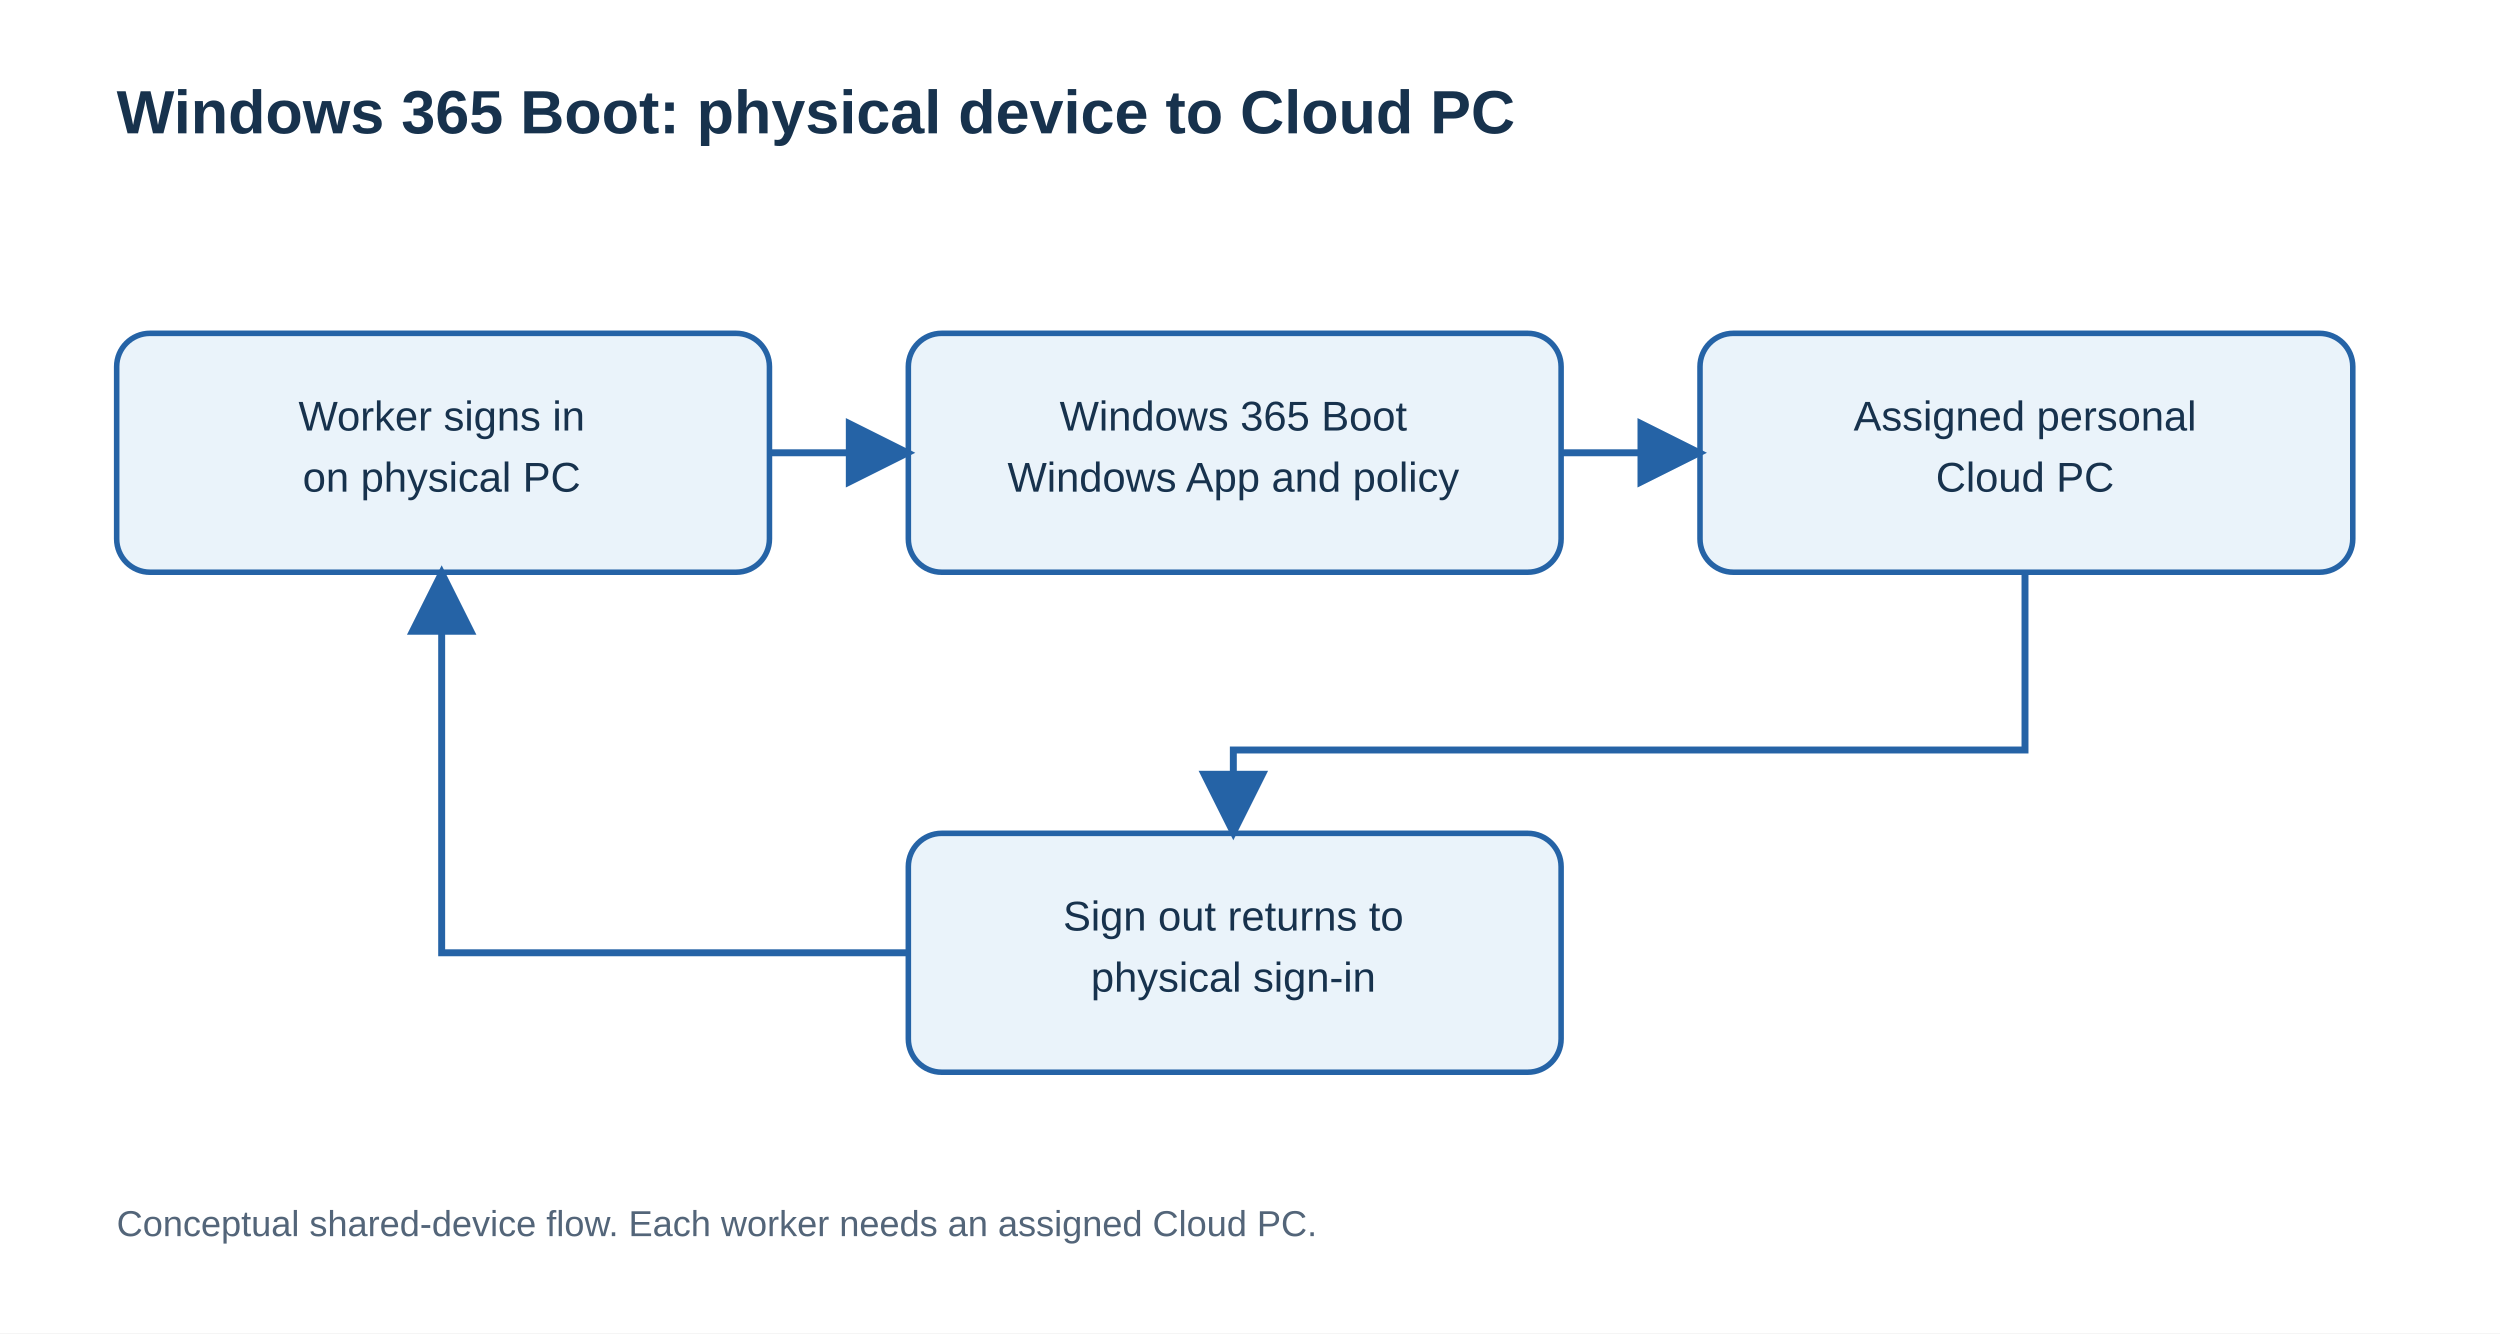
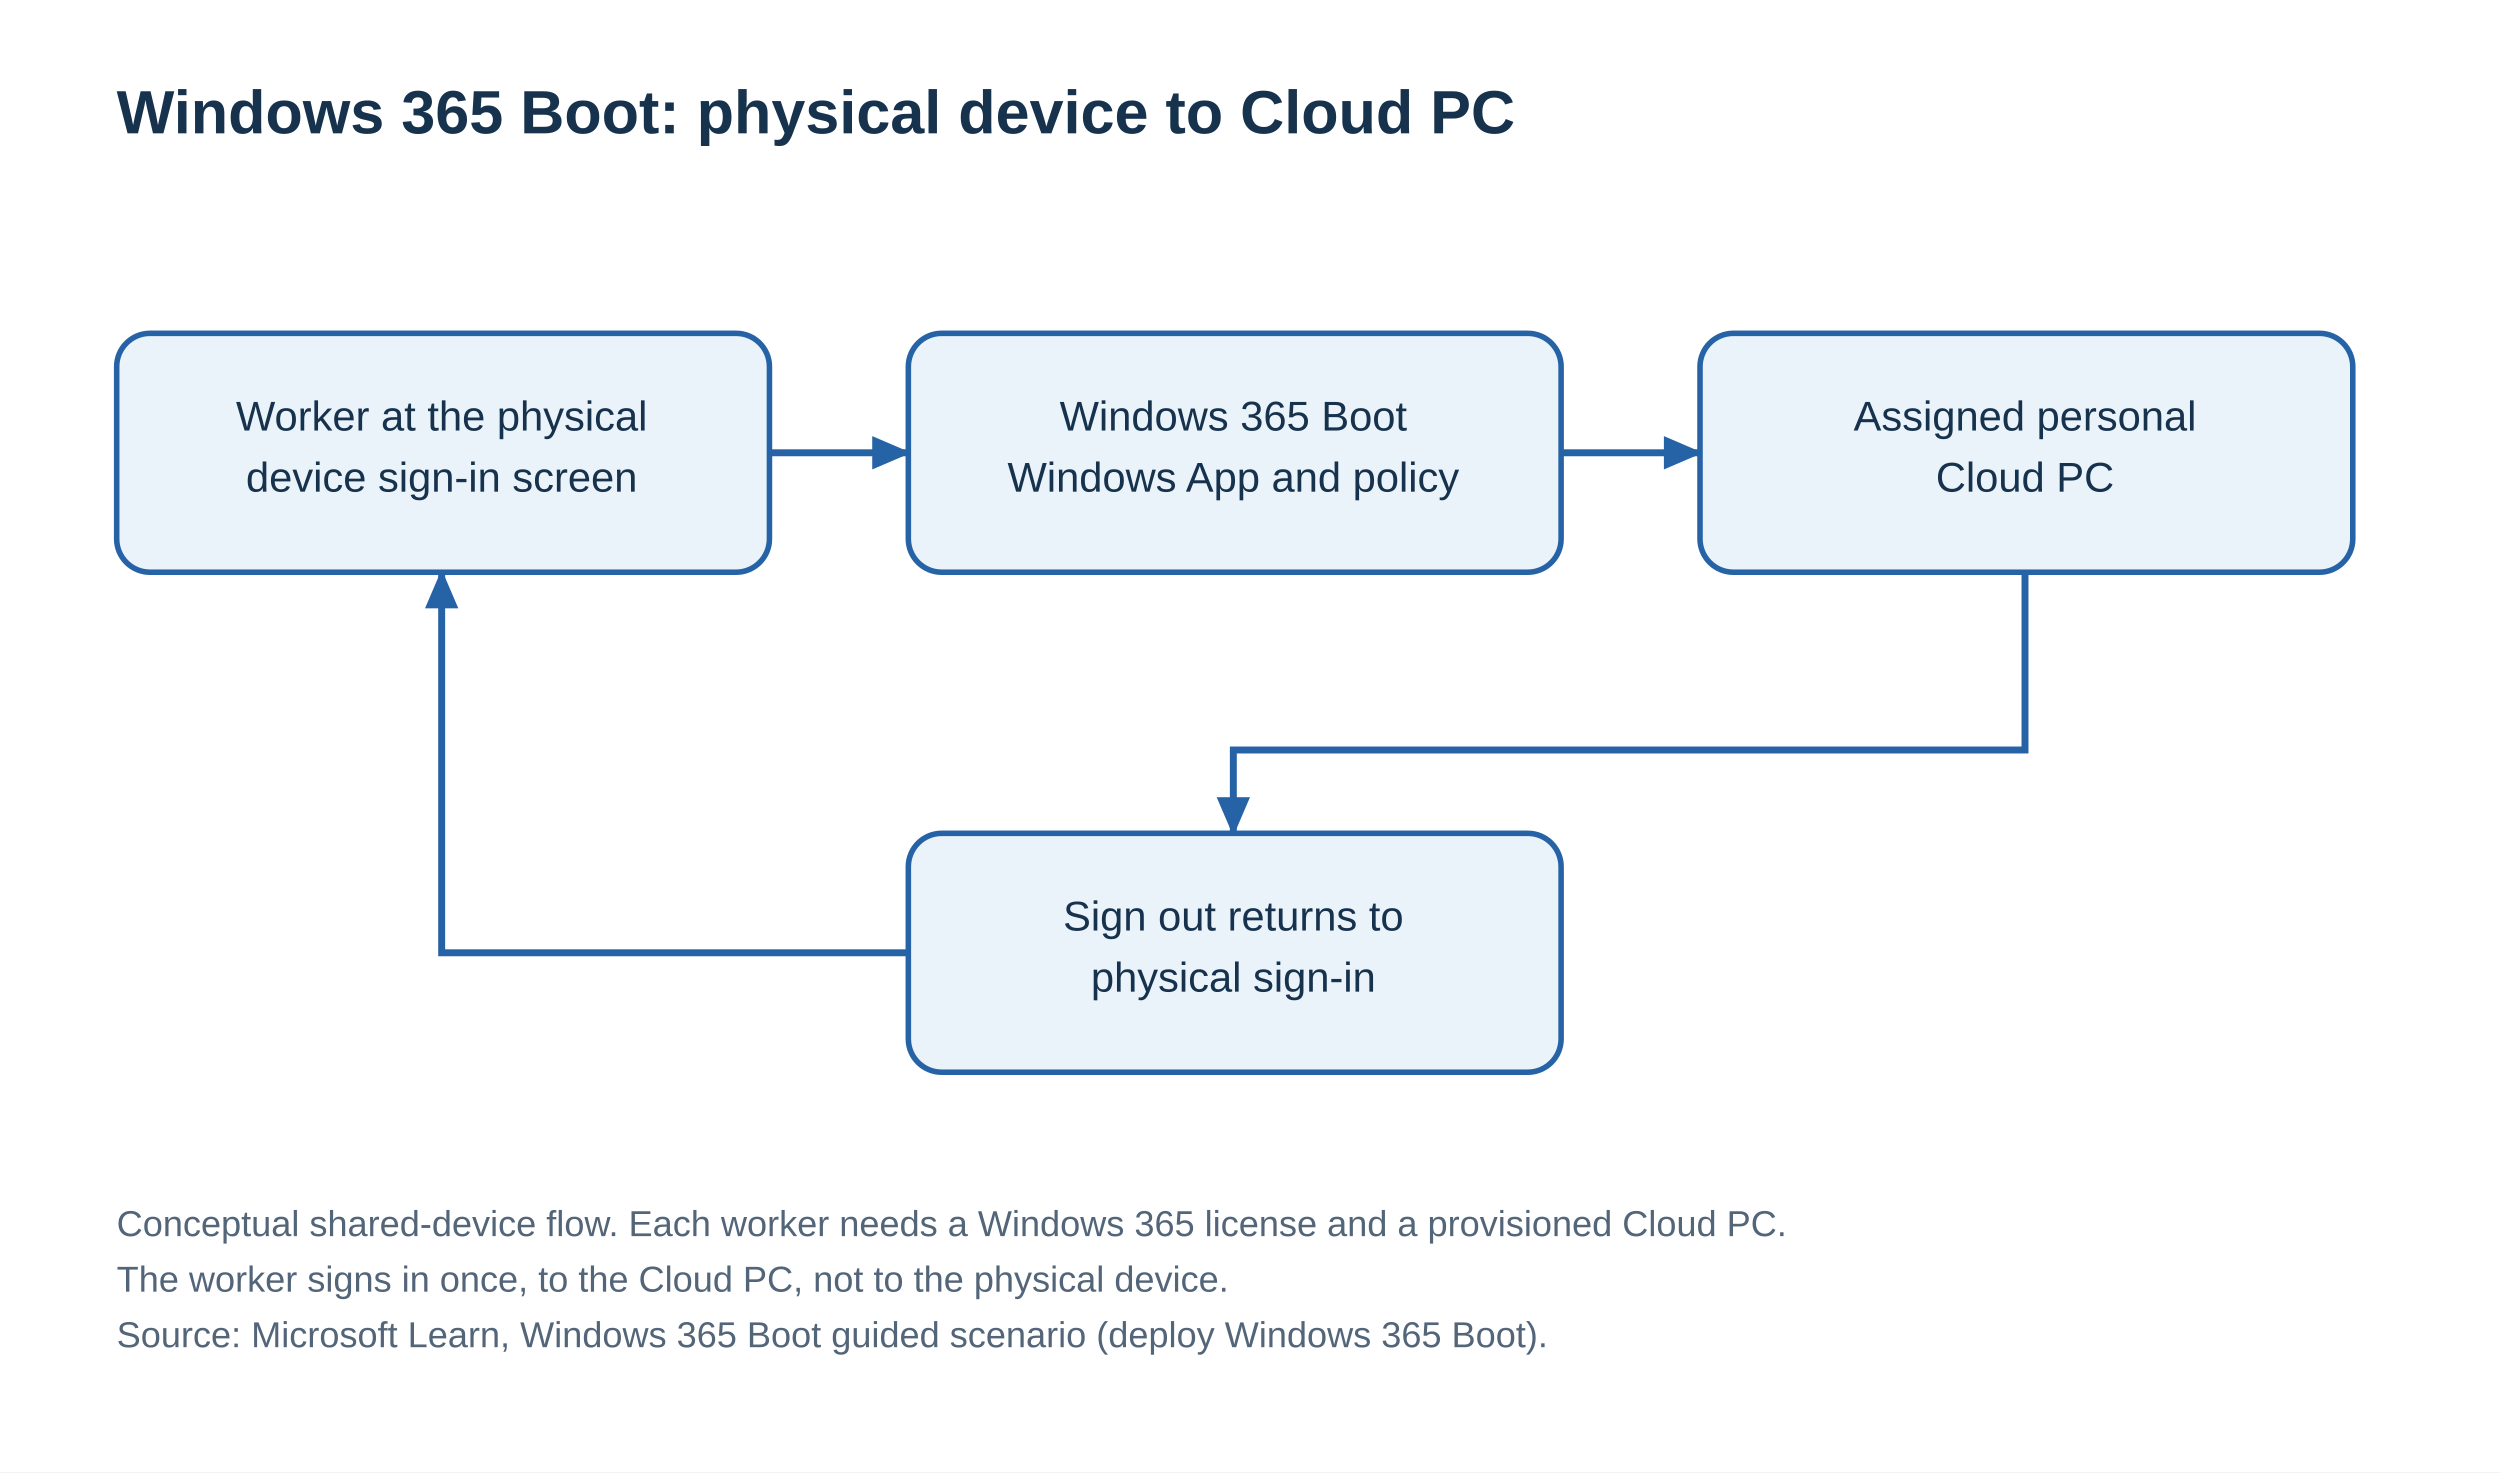
- <svg xmlns="http://www.w3.org/2000/svg" width="900" height="480" viewBox="0 0 900 480">
-   <rect width="900" height="480" fill="white" />
+ <svg xmlns="http://www.w3.org/2000/svg" width="900" height="530" viewBox="0 0 900 530">
+   <rect width="900" height="530" fill="white" />
  <text x="42" y="48" font-family="Arial" font-size="22" font-weight="bold" fill="#17324D">Windows 365 Boot: physical device to Cloud PC</text>
  <defs>
-     <marker id="a" markerWidth="10" markerHeight="10" refX="9" refY="5" orient="auto">
-       <path d="M0 0 L10 5 L0 10 Z" fill="#2563A6" />
+     <marker id="a" markerUnits="userSpaceOnUse" markerWidth="14" markerHeight="12" refX="13" refY="6" orient="auto" viewBox="0 0 14 12">
+       <path d="M0 0L14 6 0 12z" fill="#2563A6" />
    </marker>
  </defs>
  <rect x="42" y="120" width="235" height="86" rx="12" fill="#EAF3FA" stroke="#2563A6" stroke-width="2" />
-   <text x="159" y="155" text-anchor="middle" font-family="Arial" font-size="15" fill="#17324D">Worker signs in</text>
-   <text x="159" y="177" text-anchor="middle" font-family="Arial" font-size="15" fill="#17324D">on physical PC</text>
+   <text x="159" y="155" text-anchor="middle" font-family="Arial" font-size="15" fill="#17324D">Worker at the physical</text>
+   <text x="159" y="177" text-anchor="middle" font-family="Arial" font-size="15" fill="#17324D">device sign-in screen</text>
  <rect x="327" y="120" width="235" height="86" rx="12" fill="#EAF3FA" stroke="#2563A6" stroke-width="2" />
  <text x="444" y="155" text-anchor="middle" font-family="Arial" font-size="15" fill="#17324D">Windows 365 Boot</text>
  <text x="444" y="177" text-anchor="middle" font-family="Arial" font-size="15" fill="#17324D">Windows App and policy</text>
  <rect x="612" y="120" width="235" height="86" rx="12" fill="#EAF3FA" stroke="#2563A6" stroke-width="2" />
  <text x="729" y="155" text-anchor="middle" font-family="Arial" font-size="15" fill="#17324D">Assigned personal</text>
  <text x="729" y="177" text-anchor="middle" font-family="Arial" font-size="15" fill="#17324D">Cloud PC</text>
  <rect x="327" y="300" width="235" height="86" rx="12" fill="#EAF3FA" stroke="#2563A6" stroke-width="2" />
  <text x="444" y="335" text-anchor="middle" font-family="Arial" font-size="15" fill="#17324D">Sign out returns to</text>
  <text x="444" y="357" text-anchor="middle" font-family="Arial" font-size="15" fill="#17324D">physical sign-in</text>
  <path d="M277 163 L327 163" fill="none" stroke="#2563A6" stroke-width="2.5" marker-end="url(#a)" />
  <path d="M562 163 L612 163" fill="none" stroke="#2563A6" stroke-width="2.5" marker-end="url(#a)" />
  <path d="M729 206 L729 270 L444 270 L444 300" fill="none" stroke="#2563A6" stroke-width="2.5" marker-end="url(#a)" />
  <path d="M327 343 L159 343 L159 206" fill="none" stroke="#2563A6" stroke-width="2.5" marker-end="url(#a)" />
-   <text x="42" y="445" font-family="Arial" font-size="13" fill="#536579">Conceptual shared-device flow. Each worker needs an assigned Cloud PC.</text>
+   <text x="42" y="445" font-family="Arial" font-size="13" fill="#536579">Conceptual shared-device flow. Each worker needs a Windows 365 license and a provisioned Cloud PC.</text>
+   <text x="42" y="465" text-anchor="start" font-family="'Segoe UI',Arial,Helvetica,sans-serif" font-size="13" fill="#536579">The worker signs in once, to the Cloud PC, not to the physical device.</text>
+   <text x="42" y="485" text-anchor="start" font-family="'Segoe UI',Arial,Helvetica,sans-serif" font-size="13" fill="#536579">Source: Microsoft Learn, Windows 365 Boot guided scenario (deploy Windows 365 Boot).</text>
</svg>
